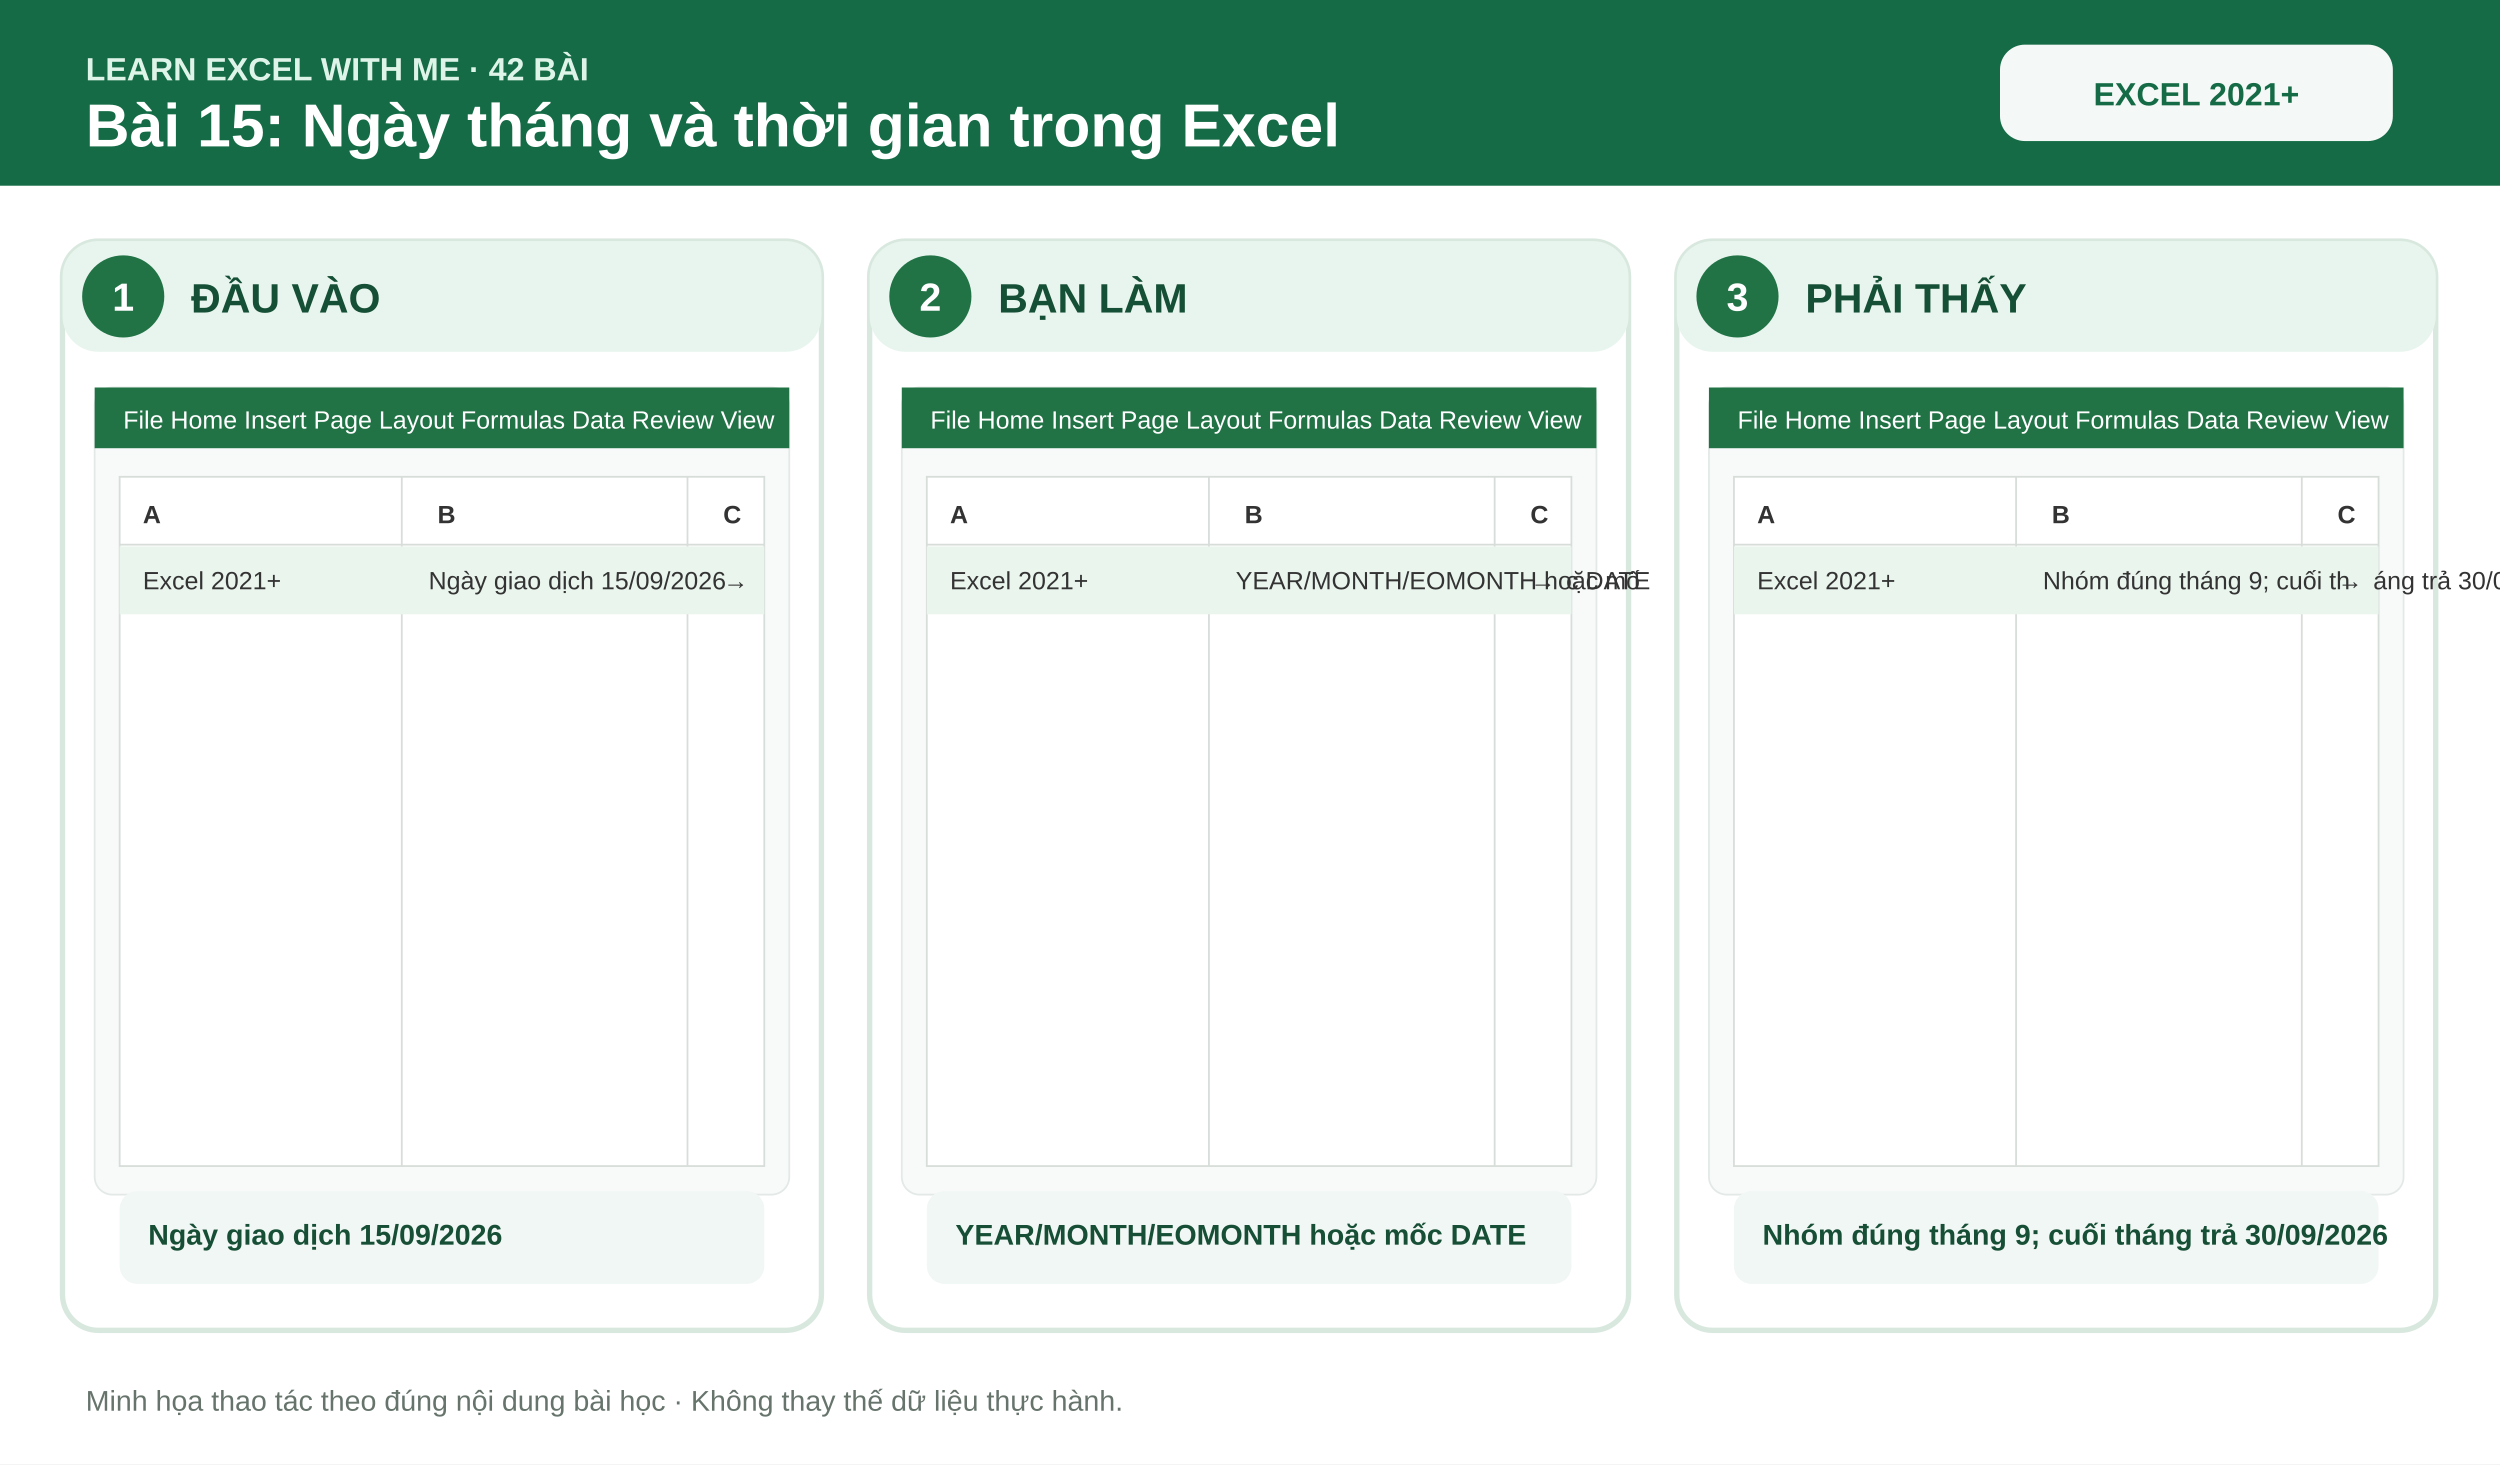
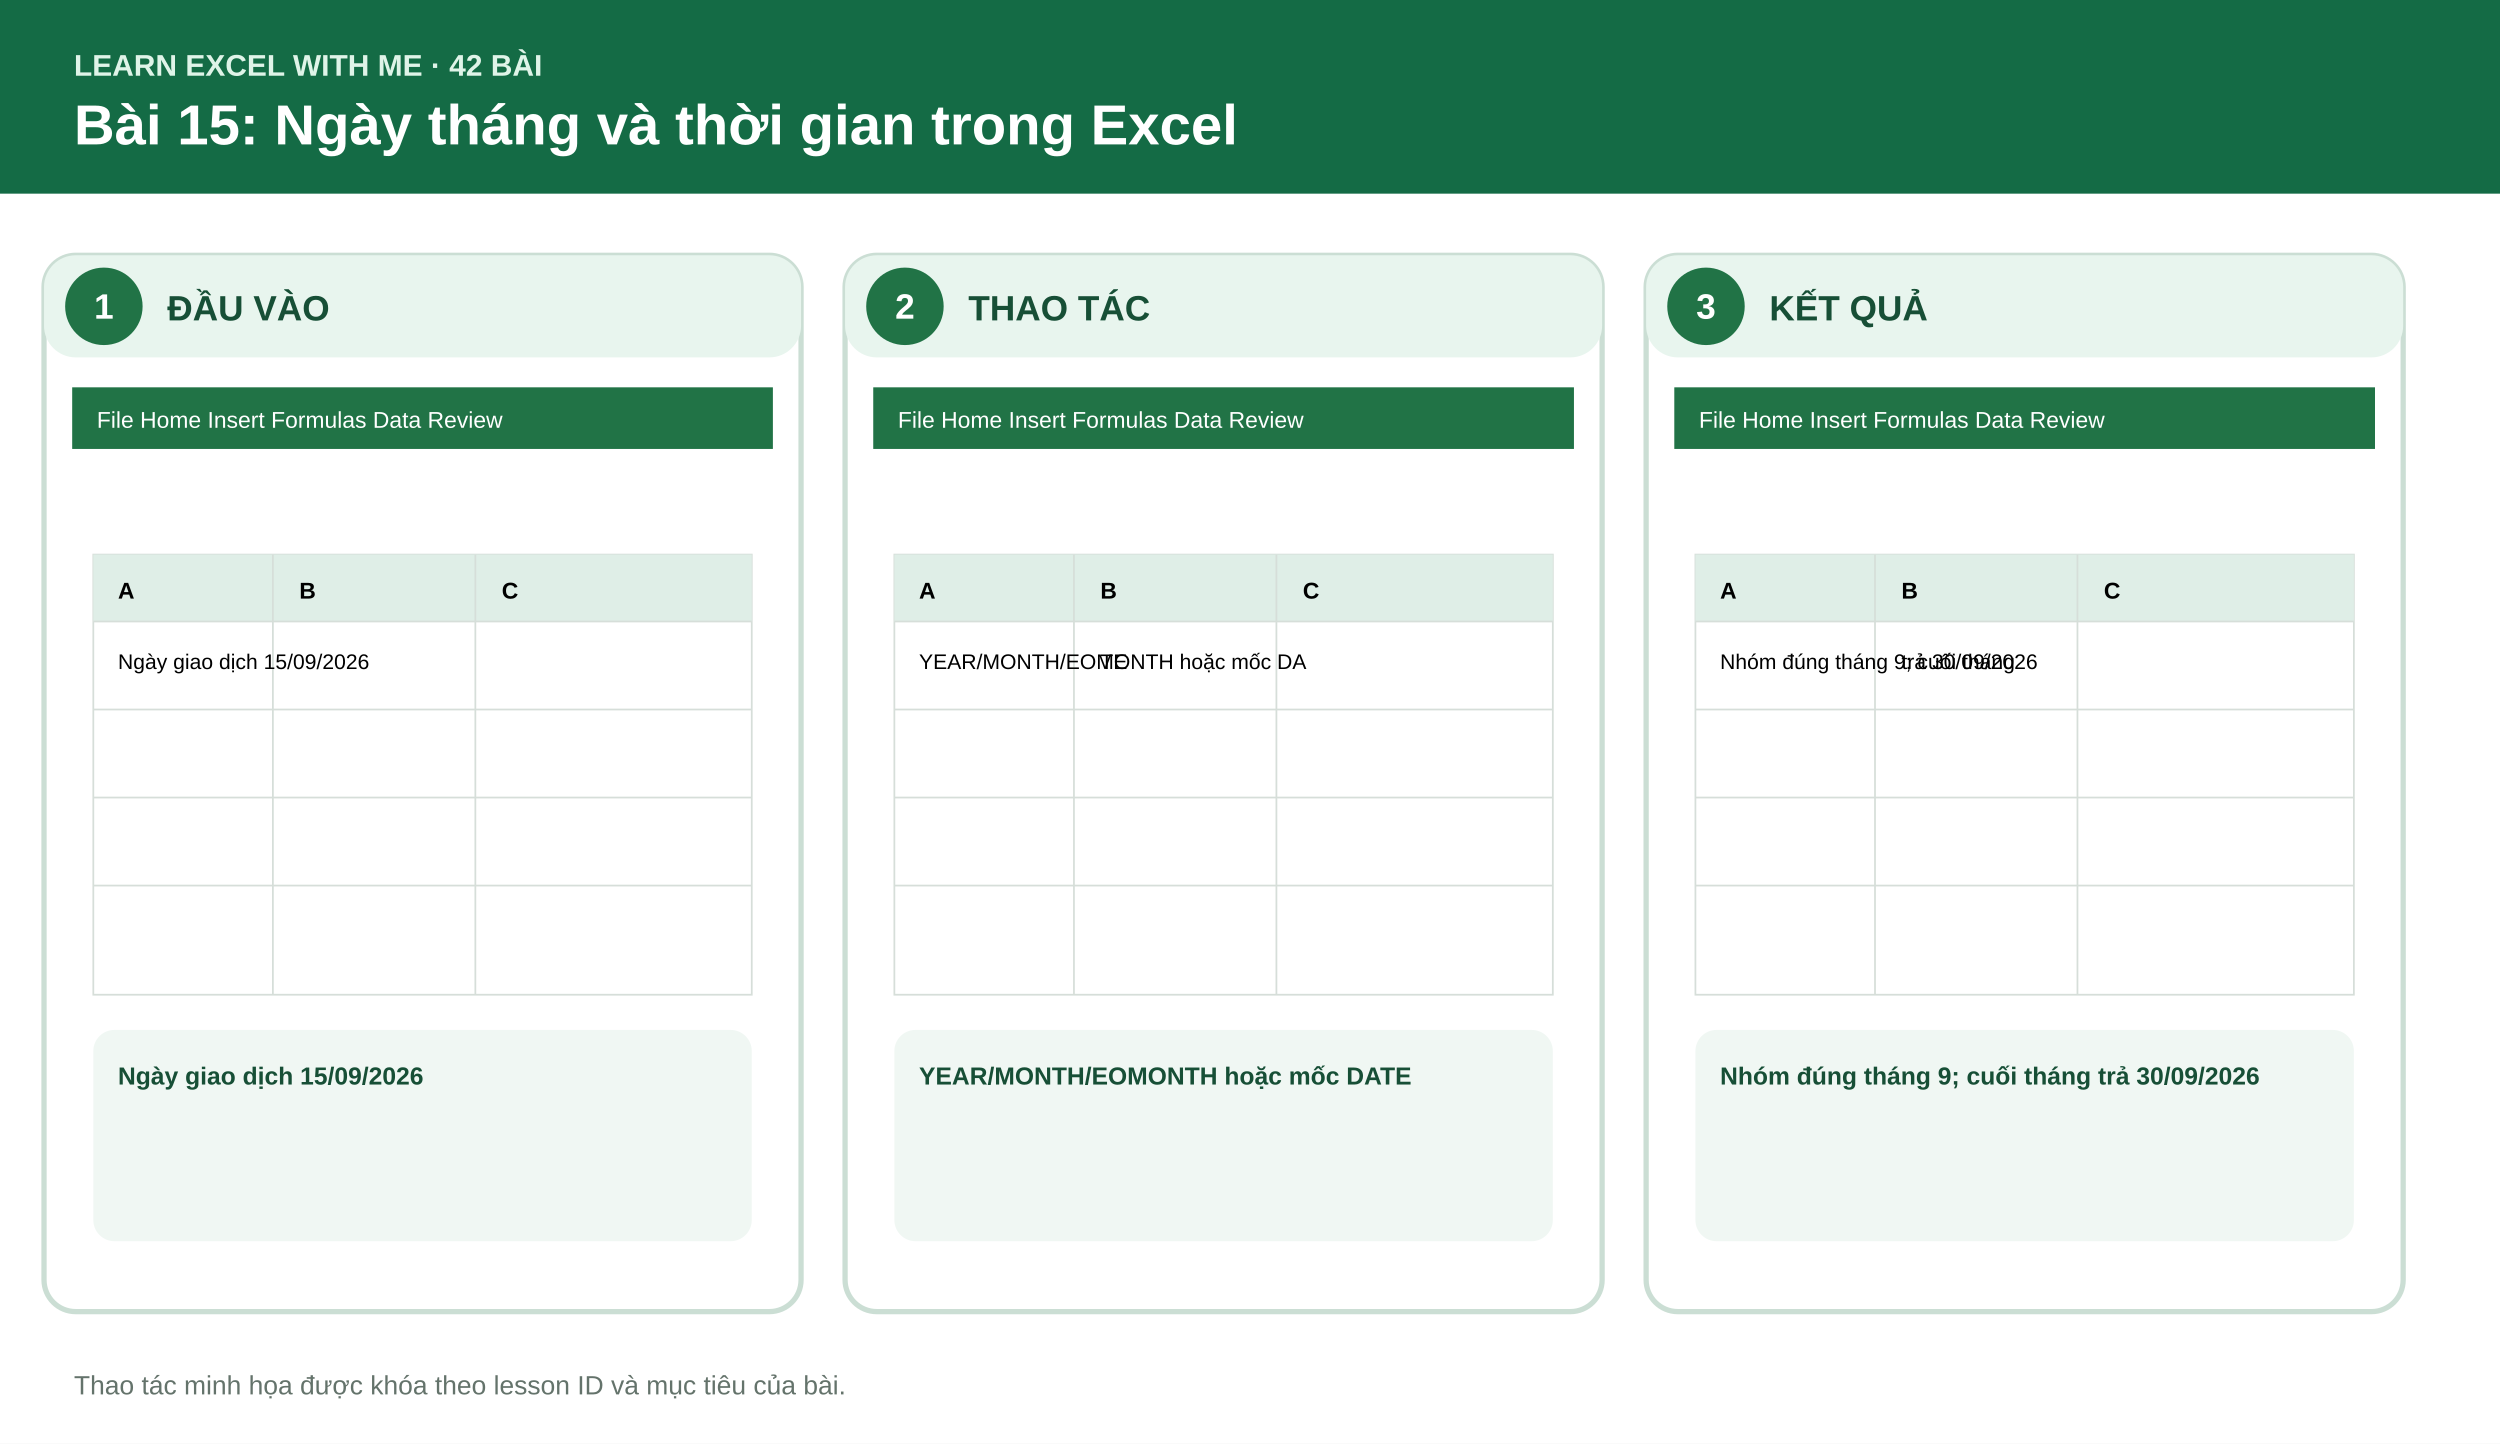
- <svg xmlns="http://www.w3.org/2000/svg" width="1400" height="820" viewBox="0 0 1400 820">
-   <rect width="1400" height="820" fill="#fff" />
-   <rect x="0" y="0" width="1400" height="104" fill="#146b45" />
-   <text x="48" y="45" font-family="Arial" font-size="18" font-weight="700" fill="#dff4e8">LEARN EXCEL WITH ME · 42 BÀI</text>
-   <text x="48" y="82" font-family="Arial" font-size="34" font-weight="700" fill="#fff">Bài 15: Ngày tháng và thời gian trong Excel</text>
-   <rect x="1120" y="25" width="220" height="54" rx="14" fill="#fff" opacity=".95" />
-   <text x="1230" y="59" text-anchor="middle" font-family="Arial" font-size="18" font-weight="700" fill="#146b45">EXCEL 2021+</text>
-   <rect x="35" y="135" width="425" height="610" rx="20" fill="#fff" stroke="#d8e8df" stroke-width="3" />
-   <rect x="35" y="135" width="425" height="62" rx="20" fill="#e8f5ee" />
-   <circle cx="69" cy="166" r="23" fill="#217346" />
-   <text x="69" y="174" text-anchor="middle" font-family="Arial" font-size="22" font-weight="700" fill="#fff">1</text>
-   <text x="107" y="175" font-family="Arial" font-size="23" font-weight="700" fill="#154f35">ĐẦU VÀO</text>
-   <rect x="53" y="217" width="389" height="452" rx="10" fill="#f8faf9" stroke="#e3e9e6" />
-   <rect x="53" y="217" width="389" height="34" fill="#217346" />
-   <text x="69" y="240" font-family="Arial" font-size="14" fill="#fff">File  Home  Insert  Page Layout  Formulas  Data  Review  View</text>
-   <rect x="67" y="267" width="361" height="386" fill="#fff" stroke="#d7ddd9" />
-   <line x1="67" y1="305" x2="428" y2="305" stroke="#d7ddd9" />
-   <line x1="225" y1="267" x2="225" y2="653" stroke="#d7ddd9" />
-   <line x1="385" y1="267" x2="385" y2="653" stroke="#d7ddd9" />
-   <line x1="545" y1="267" x2="545" y2="653" stroke="#d7ddd9" />
-   <text x="80" y="293" font-family="Arial" font-size="14" font-weight="700" fill="#333">A</text>
-   <text x="245" y="293" font-family="Arial" font-size="14" font-weight="700" fill="#333">B</text>
-   <text x="405" y="293" font-family="Arial" font-size="14" font-weight="700" fill="#333">C</text>
-   <text x="565" y="293" font-family="Arial" font-size="14" font-weight="700" fill="#333">D</text>
-   <rect x="67" y="306" width="361" height="38" fill="#eaf5ee" />
-   <text x="80" y="330" font-family="Arial" font-size="14" fill="#333">Excel 2021+</text>
-   <text x="240" y="330" font-family="Arial" font-size="14" fill="#333">Ngày giao dịch 15/09/2026</text>
-   <text x="405" y="330" font-family="Arial" font-size="14" fill="#333">→</text>
-   <text x="425" y="330" font-family="Arial" font-size="14" fill="#333" />
-   <rect x="67" y="667" width="361" height="52" rx="10" fill="#f1f7f4" />
-   <text x="83" y="697" font-family="Arial" font-size="16" font-weight="700" fill="#174f36">Ngày giao dịch 15/09/2026</text>
-   <rect x="487" y="135" width="425" height="610" rx="20" fill="#fff" stroke="#d8e8df" stroke-width="3" />
-   <rect x="487" y="135" width="425" height="62" rx="20" fill="#e8f5ee" />
-   <circle cx="521" cy="166" r="23" fill="#217346" />
-   <text x="521" y="174" text-anchor="middle" font-family="Arial" font-size="22" font-weight="700" fill="#fff">2</text>
-   <text x="559" y="175" font-family="Arial" font-size="23" font-weight="700" fill="#154f35">BẠN LÀM</text>
-   <rect x="505" y="217" width="389" height="452" rx="10" fill="#f8faf9" stroke="#e3e9e6" />
-   <rect x="505" y="217" width="389" height="34" fill="#217346" />
-   <text x="521" y="240" font-family="Arial" font-size="14" fill="#fff">File  Home  Insert  Page Layout  Formulas  Data  Review  View</text>
-   <rect x="519" y="267" width="361" height="386" fill="#fff" stroke="#d7ddd9" />
-   <line x1="519" y1="305" x2="880" y2="305" stroke="#d7ddd9" />
-   <line x1="677" y1="267" x2="677" y2="653" stroke="#d7ddd9" />
-   <line x1="837" y1="267" x2="837" y2="653" stroke="#d7ddd9" />
-   <line x1="997" y1="267" x2="997" y2="653" stroke="#d7ddd9" />
-   <text x="532" y="293" font-family="Arial" font-size="14" font-weight="700" fill="#333">A</text>
-   <text x="697" y="293" font-family="Arial" font-size="14" font-weight="700" fill="#333">B</text>
-   <text x="857" y="293" font-family="Arial" font-size="14" font-weight="700" fill="#333">C</text>
-   <text x="1017" y="293" font-family="Arial" font-size="14" font-weight="700" fill="#333">D</text>
-   <rect x="519" y="306" width="361" height="38" fill="#eaf5ee" />
-   <text x="532" y="330" font-family="Arial" font-size="14" fill="#333">Excel 2021+</text>
-   <text x="692" y="330" font-family="Arial" font-size="14" fill="#333">YEAR/MONTH/EOMONTH hoặc mố</text>
-   <text x="857" y="330" font-family="Arial" font-size="14" fill="#333">→</text>
-   <text x="877" y="330" font-family="Arial" font-size="14" fill="#333">c DATE</text>
-   <rect x="519" y="667" width="361" height="52" rx="10" fill="#f1f7f4" />
-   <text x="535" y="697" font-family="Arial" font-size="16" font-weight="700" fill="#174f36">YEAR/MONTH/EOMONTH hoặc mốc DATE</text>
-   <rect x="939" y="135" width="425" height="610" rx="20" fill="#fff" stroke="#d8e8df" stroke-width="3" />
-   <rect x="939" y="135" width="425" height="62" rx="20" fill="#e8f5ee" />
-   <circle cx="973" cy="166" r="23" fill="#217346" />
-   <text x="973" y="174" text-anchor="middle" font-family="Arial" font-size="22" font-weight="700" fill="#fff">3</text>
-   <text x="1011" y="175" font-family="Arial" font-size="23" font-weight="700" fill="#154f35">PHẢI THẤY</text>
-   <rect x="957" y="217" width="389" height="452" rx="10" fill="#f8faf9" stroke="#e3e9e6" />
-   <rect x="957" y="217" width="389" height="34" fill="#217346" />
-   <text x="973" y="240" font-family="Arial" font-size="14" fill="#fff">File  Home  Insert  Page Layout  Formulas  Data  Review  View</text>
-   <rect x="971" y="267" width="361" height="386" fill="#fff" stroke="#d7ddd9" />
-   <line x1="971" y1="305" x2="1332" y2="305" stroke="#d7ddd9" />
-   <line x1="1129" y1="267" x2="1129" y2="653" stroke="#d7ddd9" />
-   <line x1="1289" y1="267" x2="1289" y2="653" stroke="#d7ddd9" />
-   <line x1="1449" y1="267" x2="1449" y2="653" stroke="#d7ddd9" />
-   <text x="984" y="293" font-family="Arial" font-size="14" font-weight="700" fill="#333">A</text>
-   <text x="1149" y="293" font-family="Arial" font-size="14" font-weight="700" fill="#333">B</text>
-   <text x="1309" y="293" font-family="Arial" font-size="14" font-weight="700" fill="#333">C</text>
-   <text x="1469" y="293" font-family="Arial" font-size="14" font-weight="700" fill="#333">D</text>
-   <rect x="971" y="306" width="361" height="38" fill="#eaf5ee" />
-   <text x="984" y="330" font-family="Arial" font-size="14" fill="#333">Excel 2021+</text>
-   <text x="1144" y="330" font-family="Arial" font-size="14" fill="#333">Nhóm đúng tháng 9; cuối th</text>
-   <text x="1309" y="330" font-family="Arial" font-size="14" fill="#333">→</text>
-   <text x="1329" y="330" font-family="Arial" font-size="14" fill="#333">áng trả 30/09/2026</text>
-   <rect x="971" y="667" width="361" height="52" rx="10" fill="#f1f7f4" />
-   <text x="987" y="697" font-family="Arial" font-size="16" font-weight="700" fill="#174f36">Nhóm đúng tháng 9; cuối tháng trả 30/09/2026</text>
-   <text x="48" y="790" font-family="Arial" font-size="16" fill="#66746c">Minh họa thao tác theo đúng nội dung bài học · Không thay thế dữ liệu thực hành.</text>
+ <svg xmlns="http://www.w3.org/2000/svg" width="1420" height="820">
+   <rect width="1420" height="820" fill="#fff" />
+   <rect width="1420" height="110" fill="#146b45" />
+   <text x="42" y="43" font-family="Arial" font-size="17" font-weight="700" fill="#dff4e8">LEARN EXCEL WITH ME · 42 BÀI</text>
+   <text x="42" y="82" font-family="Arial" font-size="32" font-weight="700" fill="#fff">Bài 15: Ngày tháng và thời gian trong Excel</text>
+   <g>
+     <rect x="25" y="145" width="430" height="600" rx="18" fill="#fff" stroke="#cbded4" stroke-width="3" />
+     <rect x="25" y="145" width="430" height="58" rx="18" fill="#e8f5ee" />
+     <circle cx="59" cy="174" r="22" fill="#217346" />
+     <text x="59" y="181" text-anchor="middle" font-family="Arial" font-size="20" font-weight="700" fill="#fff">1</text>
+     <text x="95" y="182" font-family="Arial" font-size="20" font-weight="700" fill="#174f36">ĐẦU VÀO</text>
+     <rect x="41" y="220" width="398" height="35" fill="#217346" />
+     <text x="55" y="243" font-family="Arial" font-size="13" fill="#fff">File  Home  Insert  Formulas  Data  Review</text>
+     <rect x="53" y="315" width="374" height="250" fill="#fff" stroke="#d6ded9" />
+     <rect x="53" y="315" width="374" height="38" fill="#dfeee7" />
+     <path d="M53 353h374M53 403h374M53 453h374M53 503h374M155 315v250M270 315v250" stroke="#d6ded9" />
+     <text x="67" y="340" font-family="Arial" font-size="13" font-weight="700">A</text>
+     <text x="170" y="340" font-family="Arial" font-size="13" font-weight="700">B</text>
+     <text x="285" y="340" font-family="Arial" font-size="13" font-weight="700">C</text>
+     <text x="67" y="380" font-family="Arial" font-size="12">Ngày giao dịch 15/09/2026</text>
+     <text x="170" y="380" font-family="Arial" font-size="12" />
+     <text x="285" y="380" font-family="Arial" font-size="12" />
+     <rect x="53" y="585" width="374" height="120" rx="12" fill="#f0f7f3" />
+     <text x="67" y="616" font-family="Arial" font-size="14" font-weight="700" fill="#174f36">Ngày giao dịch 15/09/2026</text>
+   </g>
+   <g>
+     <rect x="480" y="145" width="430" height="600" rx="18" fill="#fff" stroke="#cbded4" stroke-width="3" />
+     <rect x="480" y="145" width="430" height="58" rx="18" fill="#e8f5ee" />
+     <circle cx="514" cy="174" r="22" fill="#217346" />
+     <text x="514" y="181" text-anchor="middle" font-family="Arial" font-size="20" font-weight="700" fill="#fff">2</text>
+     <text x="550" y="182" font-family="Arial" font-size="20" font-weight="700" fill="#174f36">THAO TÁC</text>
+     <rect x="496" y="220" width="398" height="35" fill="#217346" />
+     <text x="510" y="243" font-family="Arial" font-size="13" fill="#fff">File  Home  Insert  Formulas  Data  Review</text>
+     <rect x="508" y="315" width="374" height="250" fill="#fff" stroke="#d6ded9" />
+     <rect x="508" y="315" width="374" height="38" fill="#dfeee7" />
+     <path d="M508 353h374M508 403h374M508 453h374M508 503h374M610 315v250M725 315v250" stroke="#d6ded9" />
+     <text x="522" y="340" font-family="Arial" font-size="13" font-weight="700">A</text>
+     <text x="625" y="340" font-family="Arial" font-size="13" font-weight="700">B</text>
+     <text x="740" y="340" font-family="Arial" font-size="13" font-weight="700">C</text>
+     <text x="522" y="380" font-family="Arial" font-size="12">YEAR/MONTH/EOMONTH hoặc mốc DA</text>
+     <text x="625" y="380" font-family="Arial" font-size="12">TE</text>
+     <text x="740" y="380" font-family="Arial" font-size="12" />
+     <rect x="508" y="585" width="374" height="120" rx="12" fill="#f0f7f3" />
+     <text x="522" y="616" font-family="Arial" font-size="14" font-weight="700" fill="#174f36">YEAR/MONTH/EOMONTH hoặc mốc DATE</text>
+   </g>
+   <g>
+     <rect x="935" y="145" width="430" height="600" rx="18" fill="#fff" stroke="#cbded4" stroke-width="3" />
+     <rect x="935" y="145" width="430" height="58" rx="18" fill="#e8f5ee" />
+     <circle cx="969" cy="174" r="22" fill="#217346" />
+     <text x="969" y="181" text-anchor="middle" font-family="Arial" font-size="20" font-weight="700" fill="#fff">3</text>
+     <text x="1005" y="182" font-family="Arial" font-size="20" font-weight="700" fill="#174f36">KẾT QUẢ</text>
+     <rect x="951" y="220" width="398" height="35" fill="#217346" />
+     <text x="965" y="243" font-family="Arial" font-size="13" fill="#fff">File  Home  Insert  Formulas  Data  Review</text>
+     <rect x="963" y="315" width="374" height="250" fill="#fff" stroke="#d6ded9" />
+     <rect x="963" y="315" width="374" height="38" fill="#dfeee7" />
+     <path d="M963 353h374M963 403h374M963 453h374M963 503h374M1065 315v250M1180 315v250" stroke="#d6ded9" />
+     <text x="977" y="340" font-family="Arial" font-size="13" font-weight="700">A</text>
+     <text x="1080" y="340" font-family="Arial" font-size="13" font-weight="700">B</text>
+     <text x="1195" y="340" font-family="Arial" font-size="13" font-weight="700">C</text>
+     <text x="977" y="380" font-family="Arial" font-size="12">Nhóm đúng tháng 9; cuối tháng </text>
+     <text x="1080" y="380" font-family="Arial" font-size="12">trả 30/09/2026</text>
+     <text x="1195" y="380" font-family="Arial" font-size="12" />
+     <rect x="963" y="585" width="374" height="120" rx="12" fill="#f0f7f3" />
+     <text x="977" y="616" font-family="Arial" font-size="14" font-weight="700" fill="#174f36">Nhóm đúng tháng 9; cuối tháng trả 30/09/2026</text>
+   </g>
+   <text x="42" y="792" font-family="Arial" font-size="15" fill="#64736b">Thao tác minh họa được khóa theo lesson ID và mục tiêu của bài.</text>
</svg>
